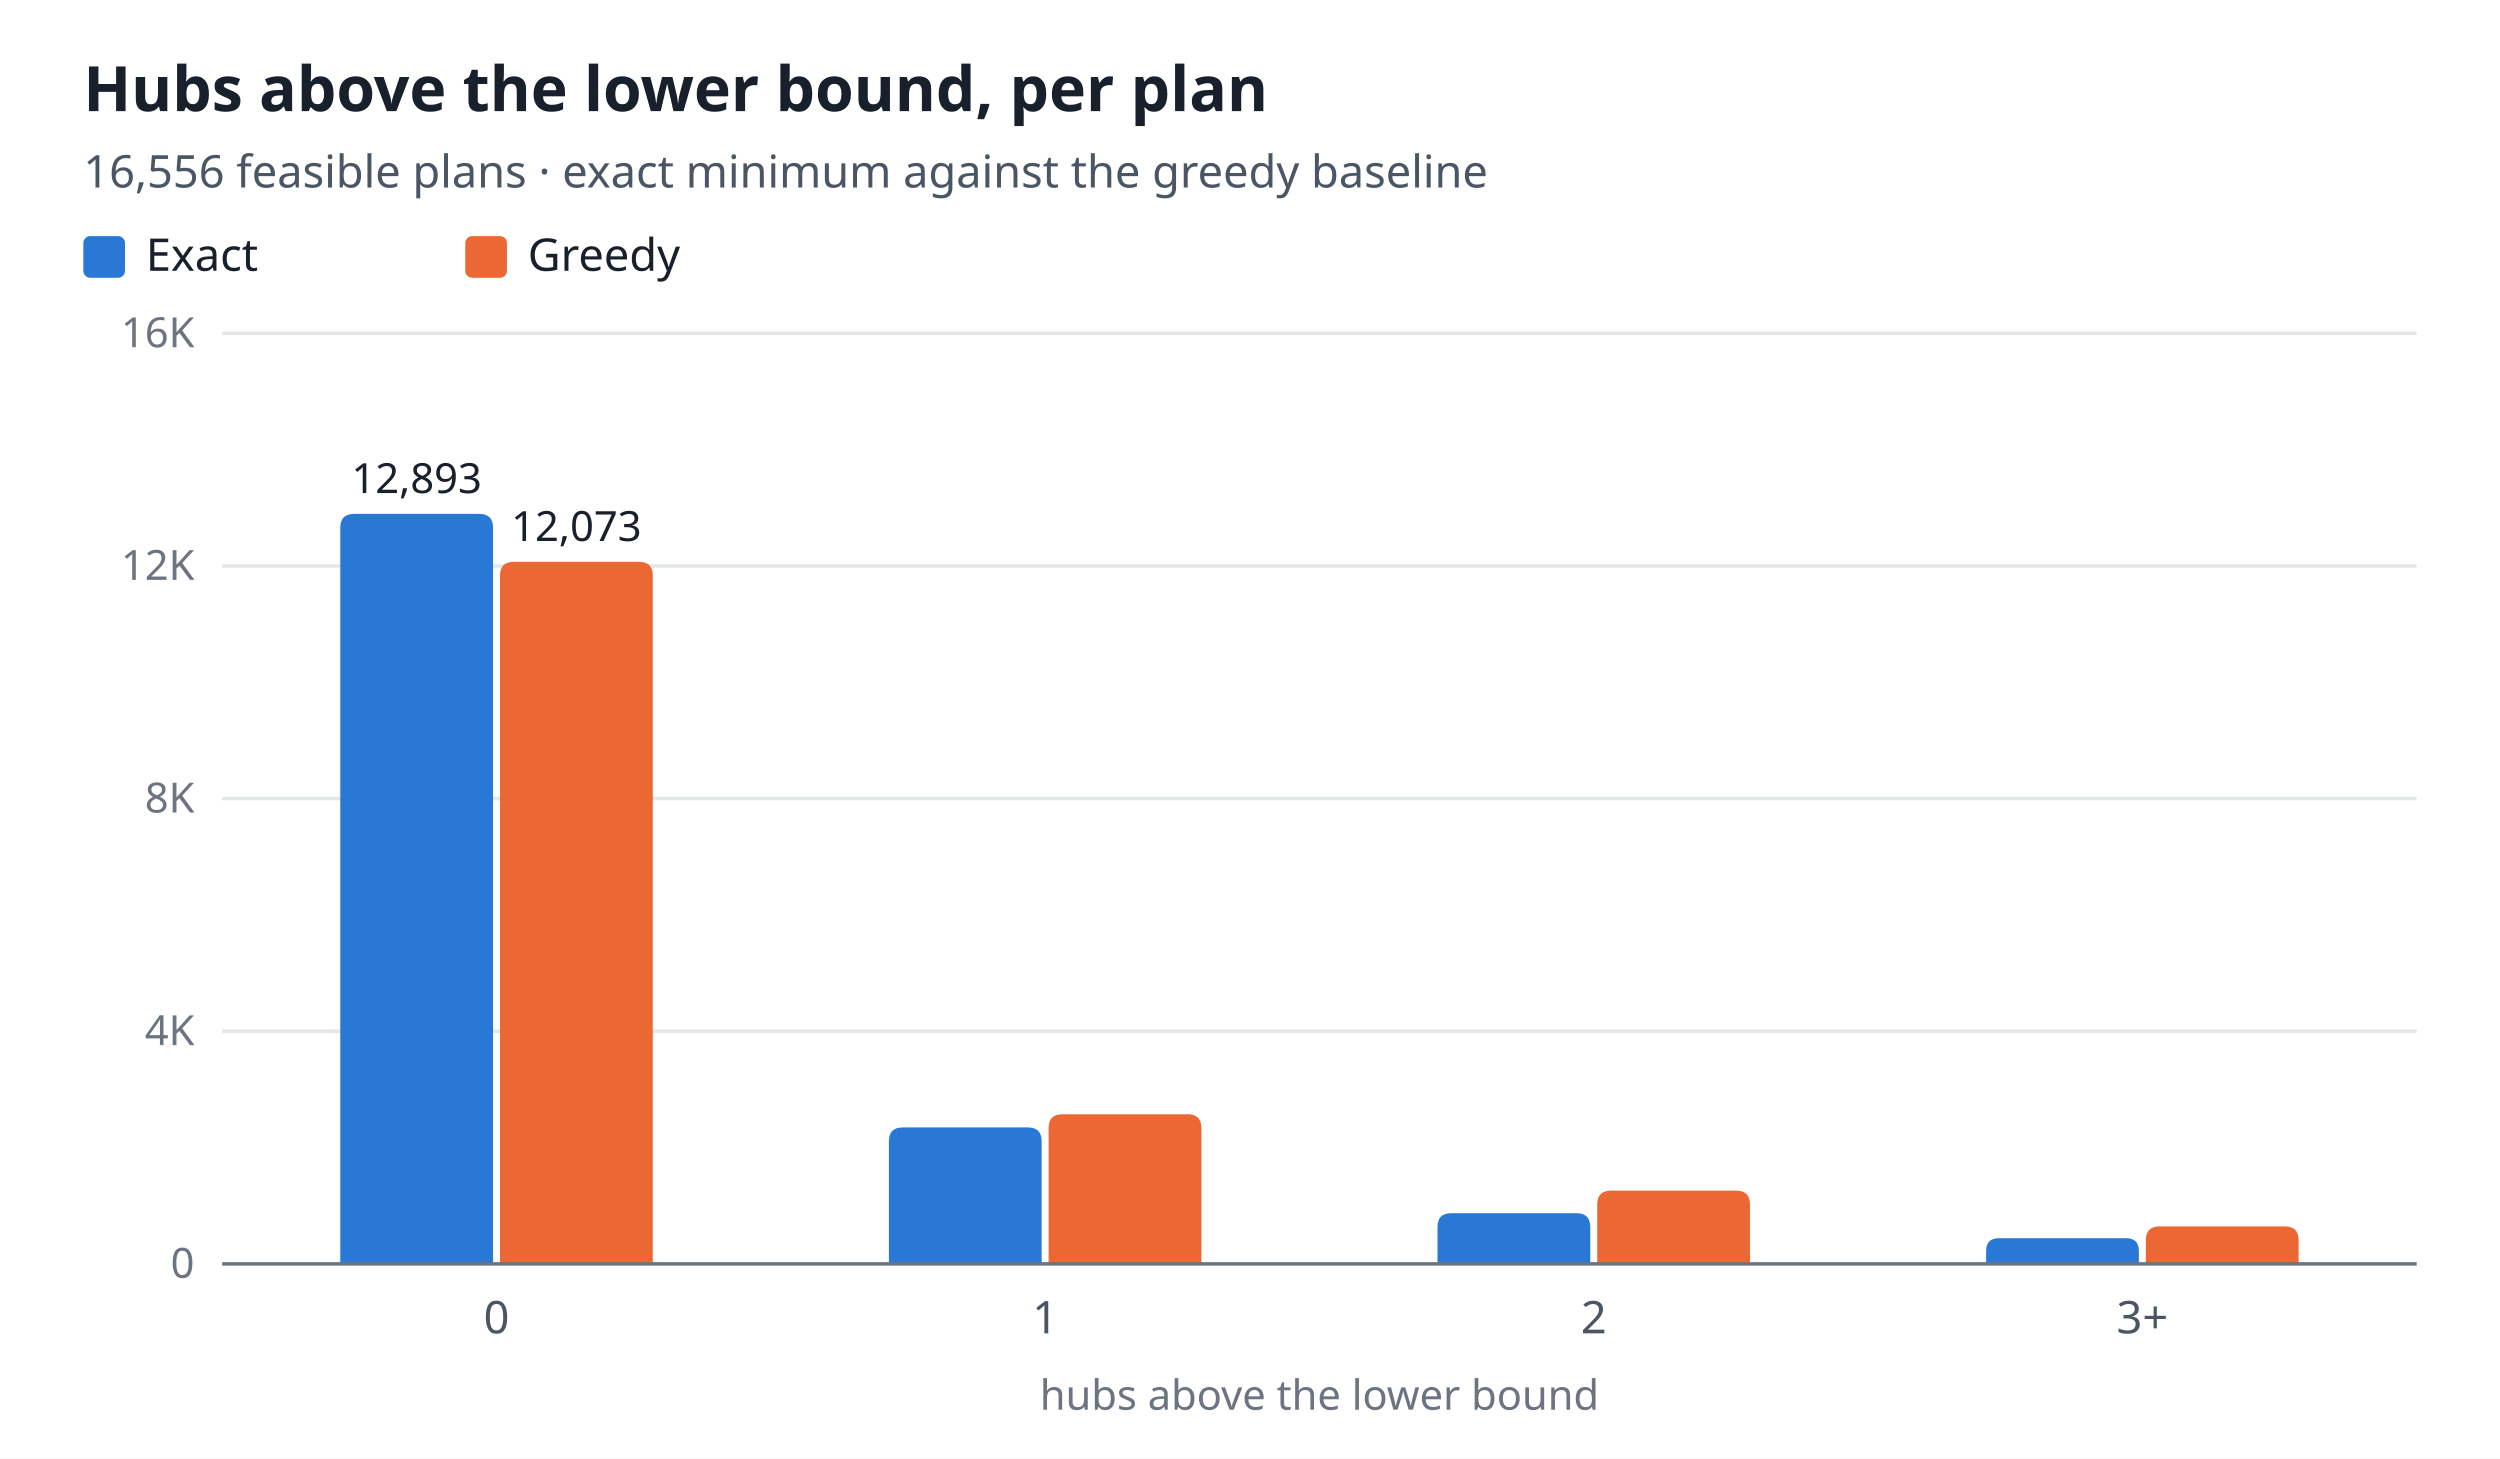
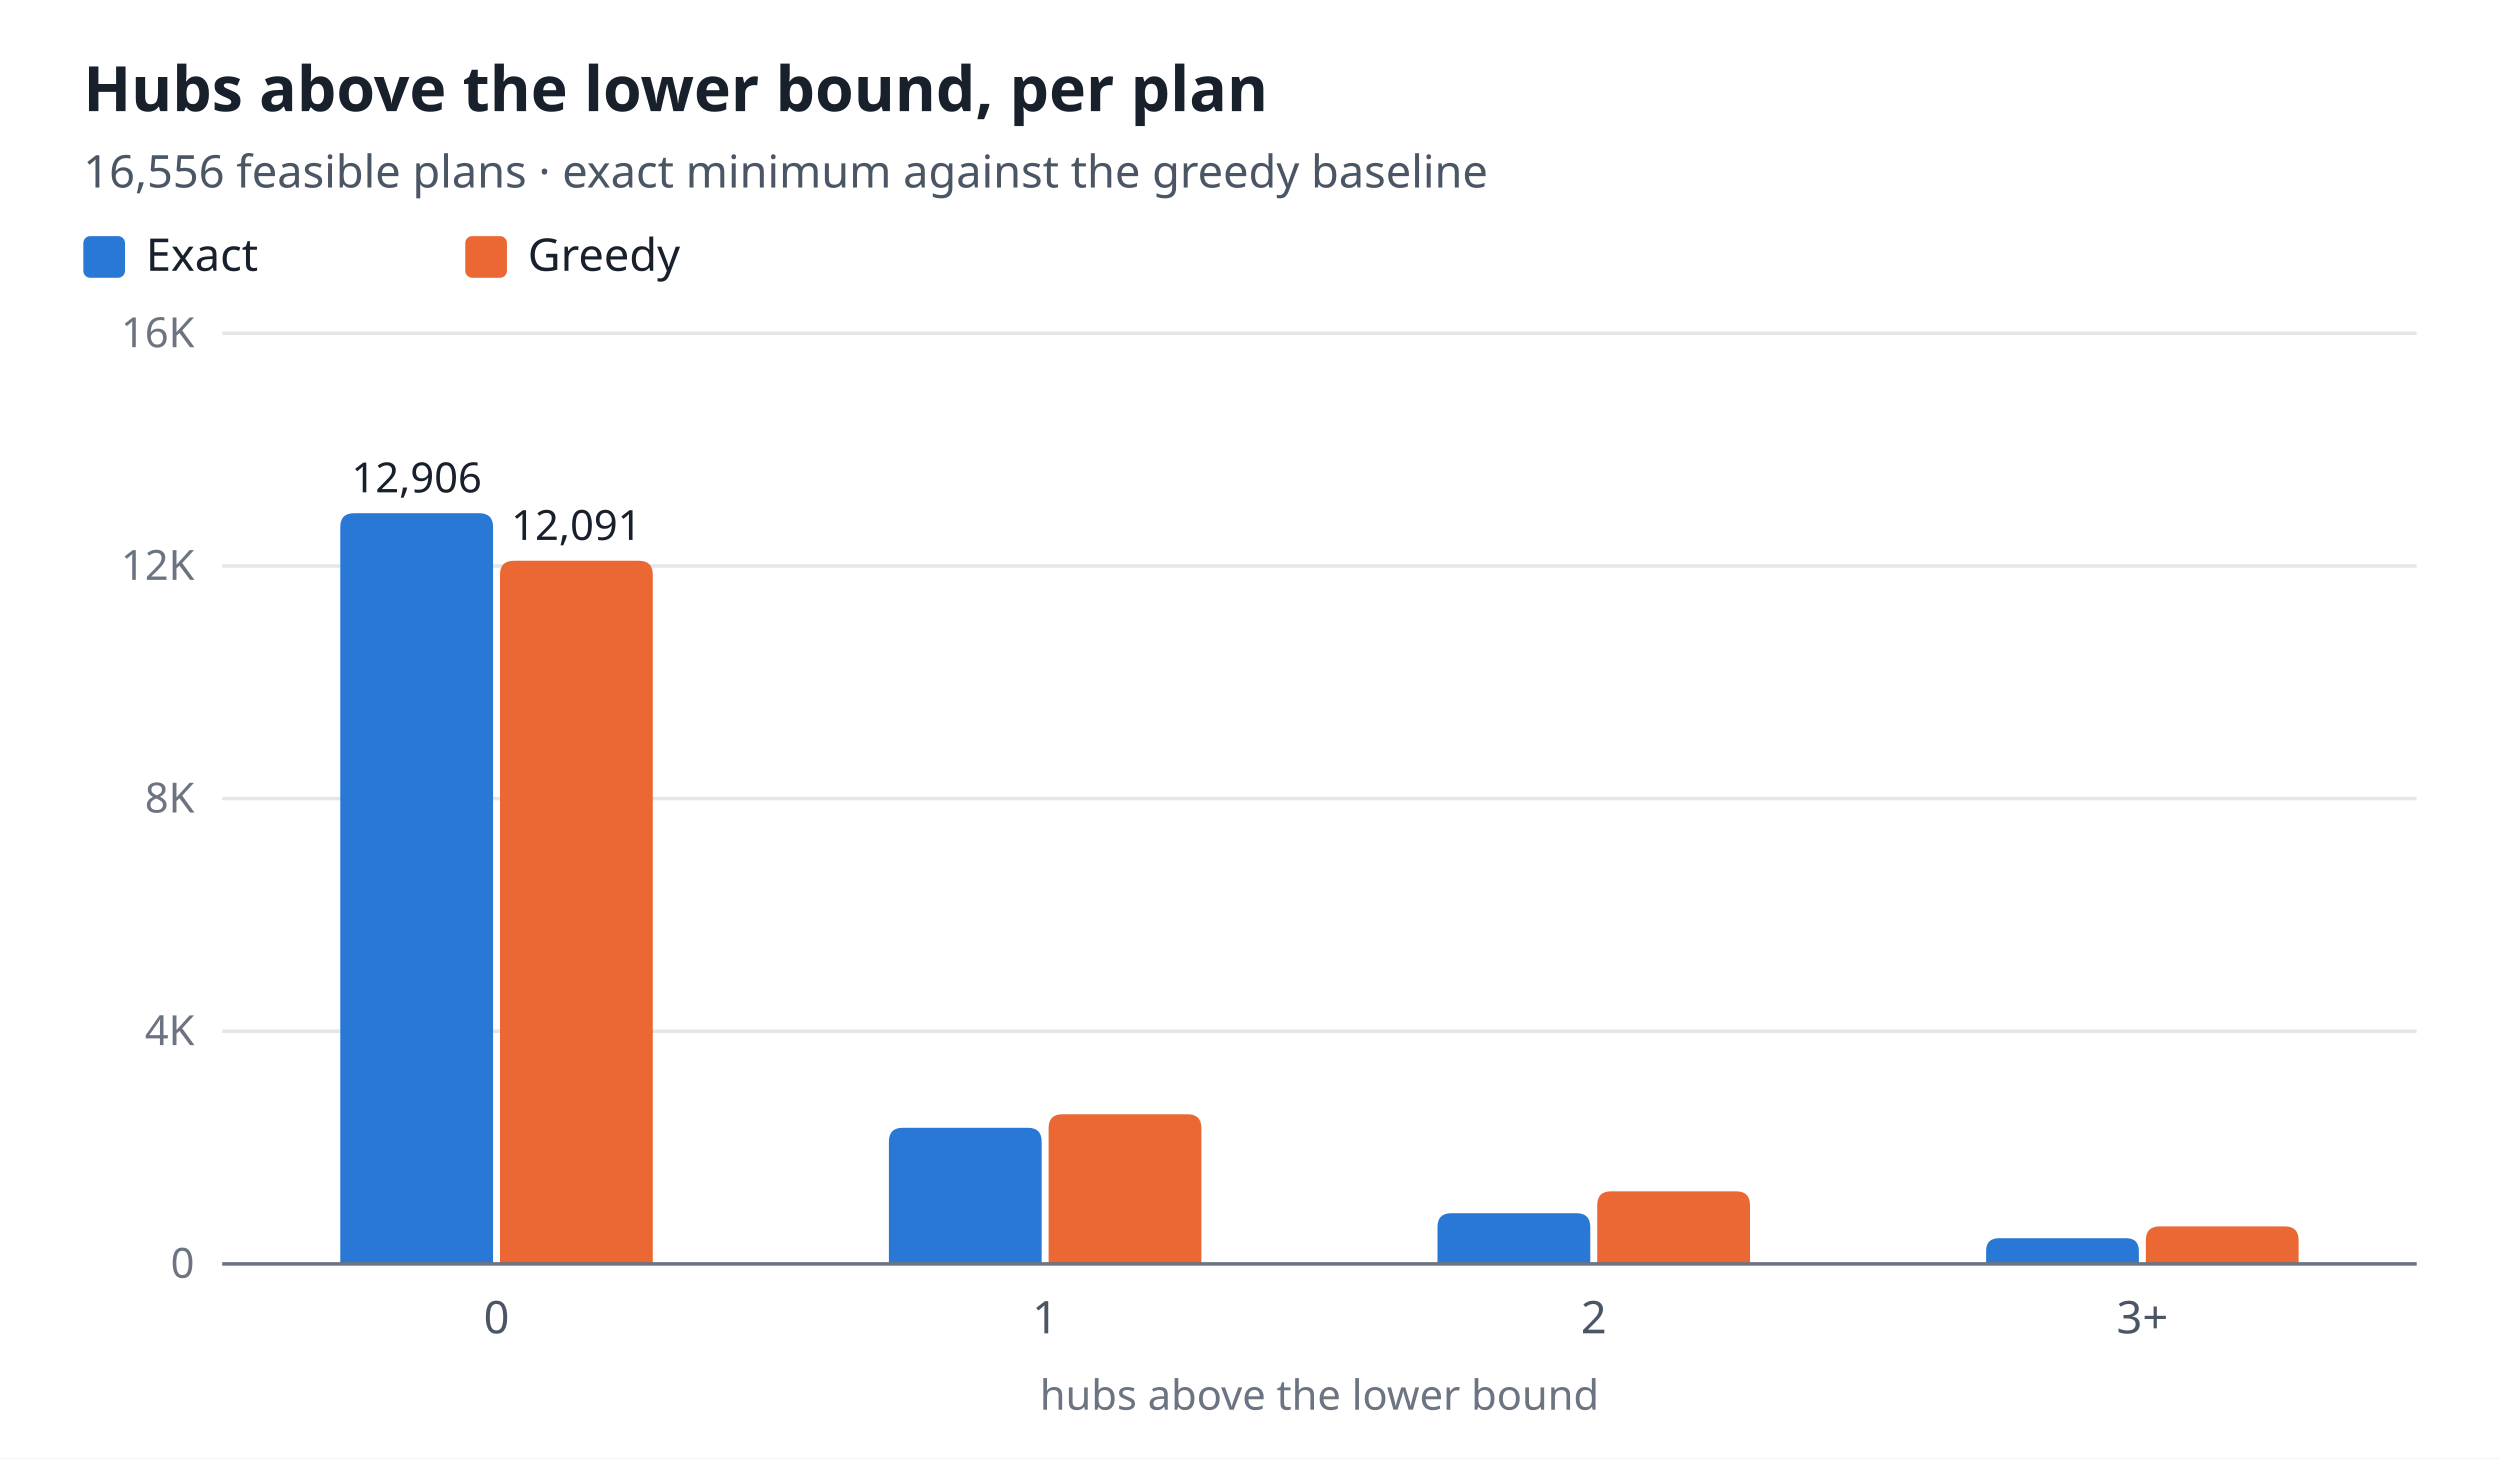
<svg xmlns="http://www.w3.org/2000/svg" viewBox="0 0 720 420" font-family="system-ui, 'Segoe UI', sans-serif" role="img" aria-label="Hubs above the lower bound, per plan">
  <rect width="720" height="420" fill="#FFFFFF" />
  <text x="24" y="32" font-size="18" font-weight="600" fill="#18202B">Hubs above the lower bound, per plan</text>
  <text x="24" y="54" font-size="13" fill="#4B5664">16,556 feasible plans · exact minimum against the greedy baseline</text>
  <line x1="64" x2="696" y1="364.0" y2="364.0" stroke="#E3E7E5" stroke-width="1" />
  <text x="56" y="368.0" font-size="12" fill="#6B7480" text-anchor="end">0</text>
  <line x1="64" x2="696" y1="297.0" y2="297.0" stroke="#E3E7E5" stroke-width="1" />
  <text x="56" y="301.0" font-size="12" fill="#6B7480" text-anchor="end">4K</text>
  <line x1="64" x2="696" y1="230.0" y2="230.0" stroke="#E3E7E5" stroke-width="1" />
  <text x="56" y="234.0" font-size="12" fill="#6B7480" text-anchor="end">8K</text>
  <line x1="64" x2="696" y1="163.0" y2="163.0" stroke="#E3E7E5" stroke-width="1" />
  <text x="56" y="167.0" font-size="12" fill="#6B7480" text-anchor="end">12K</text>
  <line x1="64" x2="696" y1="96.0" y2="96.0" stroke="#E3E7E5" stroke-width="1" />
  <text x="56" y="100.0" font-size="12" fill="#6B7480" text-anchor="end">16K</text>
  <rect x="24" y="68" width="12" height="12" rx="2" fill="#2A78D6" />
  <text x="42" y="78" font-size="13" fill="#18202B">Exact</text>
  <rect x="134" y="68" width="12" height="12" rx="2" fill="#EB6834" />
  <text x="152" y="78" font-size="13" fill="#18202B">Greedy</text>
-   <path class="bar" d="M98.0,364.0 L98.0,152.0 Q98.0,148.0 102.0,148.0 L138.0,148.0 Q142.0,148.0 142.0,152.0 L142.0,364.0 Z" fill="#2A78D6" />
-   <text x="120.0" y="142.0" font-size="12" fill="#18202B" text-anchor="middle">12,893</text>
-   <path class="bar" d="M144.0,364.0 L144.0,165.8 Q144.0,161.8 148.0,161.8 L184.0,161.8 Q188.0,161.8 188.0,165.8 L188.0,364.0 Z" fill="#EB6834" />
-   <text x="166.0" y="155.8" font-size="12" fill="#18202B" text-anchor="middle">12,073</text>
+   <path class="bar" d="M98.0,364.0 L98.0,151.8 Q98.0,147.8 102.0,147.8 L138.0,147.8 Q142.0,147.8 142.0,151.8 L142.0,364.0 Z" fill="#2A78D6" />
+   <text x="120.0" y="141.8" font-size="12" fill="#18202B" text-anchor="middle">12,906</text>
+   <path class="bar" d="M144.0,364.0 L144.0,165.5 Q144.0,161.5 148.0,161.5 L184.0,161.5 Q188.0,161.5 188.0,165.5 L188.0,364.0 Z" fill="#EB6834" />
+   <text x="166.0" y="155.5" font-size="12" fill="#18202B" text-anchor="middle">12,091</text>
  <text x="143.0" y="384" font-size="13" fill="#4B5664" text-anchor="middle">0</text>
-   <path class="bar" d="M256.0,364.0 L256.0,328.7 Q256.0,324.7 260.0,324.7 L296.0,324.7 Q300.0,324.7 300.0,328.7 L300.0,364.0 Z" fill="#2A78D6" />
+   <path class="bar" d="M256.0,364.0 L256.0,328.8 Q256.0,324.8 260.0,324.8 L296.0,324.8 Q300.0,324.8 300.0,328.8 L300.0,364.0 Z" fill="#2A78D6" />
  <path class="bar" d="M302.0,364.0 L302.0,324.9 Q302.0,320.9 306.0,320.9 L342.0,320.9 Q346.0,320.9 346.0,324.9 L346.0,364.0 Z" fill="#EB6834" />
  <text x="301.0" y="384" font-size="13" fill="#4B5664" text-anchor="middle">1</text>
  <path class="bar" d="M414.0,364.0 L414.0,353.4 Q414.0,349.4 418.0,349.4 L454.0,349.4 Q458.0,349.4 458.0,353.4 L458.0,364.0 Z" fill="#2A78D6" />
-   <path class="bar" d="M460.0,364.0 L460.0,346.9 Q460.0,342.9 464.0,342.9 L500.0,342.9 Q504.0,342.9 504.0,346.9 L504.0,364.0 Z" fill="#EB6834" />
+   <path class="bar" d="M460.0,364.0 L460.0,347.1 Q460.0,343.1 464.0,343.1 L500.0,343.1 Q504.0,343.1 504.0,347.1 L504.0,364.0 Z" fill="#EB6834" />
  <text x="459.0" y="384" font-size="13" fill="#4B5664" text-anchor="middle">2</text>
  <path class="bar" d="M572.0,364.0 L572.0,360.3 Q572.0,356.6 575.7,356.6 L612.3,356.6 Q616.0,356.6 616.0,360.3 L616.0,364.0 Z" fill="#2A78D6" />
  <path class="bar" d="M618.0,364.0 L618.0,357.2 Q618.0,353.2 622.0,353.2 L658.0,353.2 Q662.0,353.2 662.0,357.2 L662.0,364.0 Z" fill="#EB6834" />
  <text x="617.0" y="384" font-size="13" fill="#4B5664" text-anchor="middle">3+</text>
  <line x1="64" x2="696" y1="364" y2="364" stroke="#6B7480" stroke-width="1" />
  <text x="380.0" y="406" font-size="12" fill="#6B7480" text-anchor="middle">hubs above the lower bound</text>
</svg>
